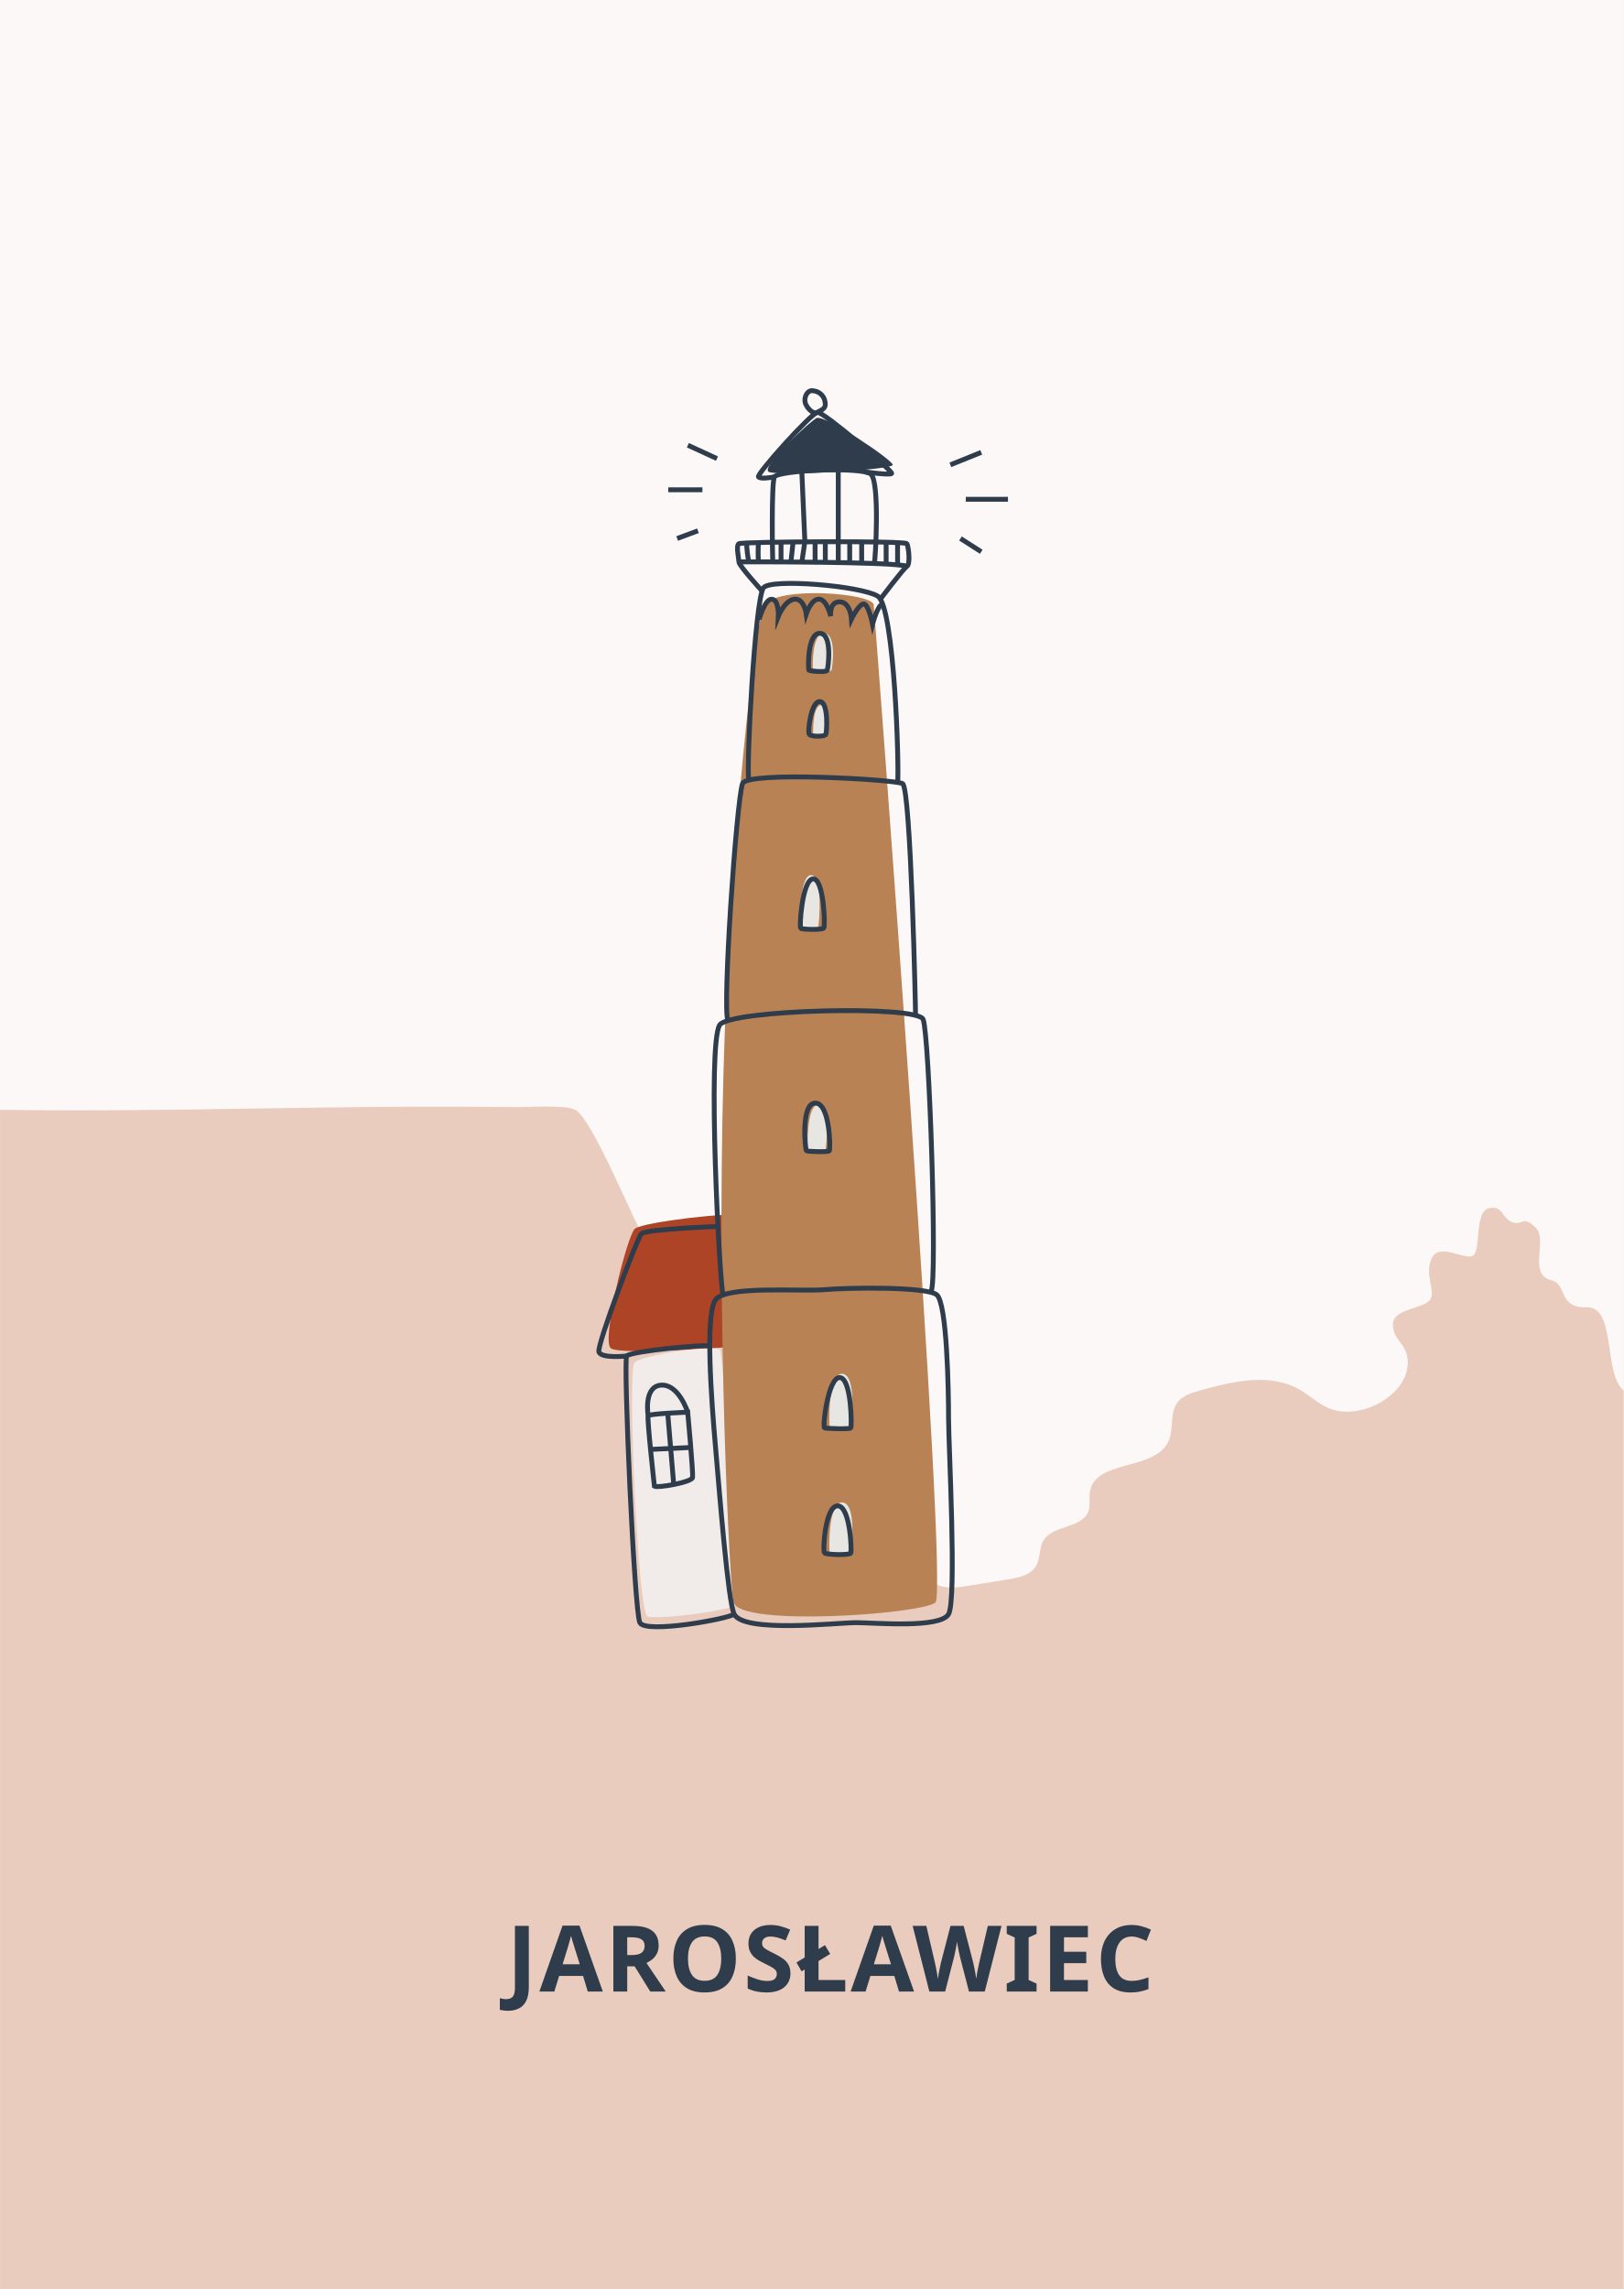
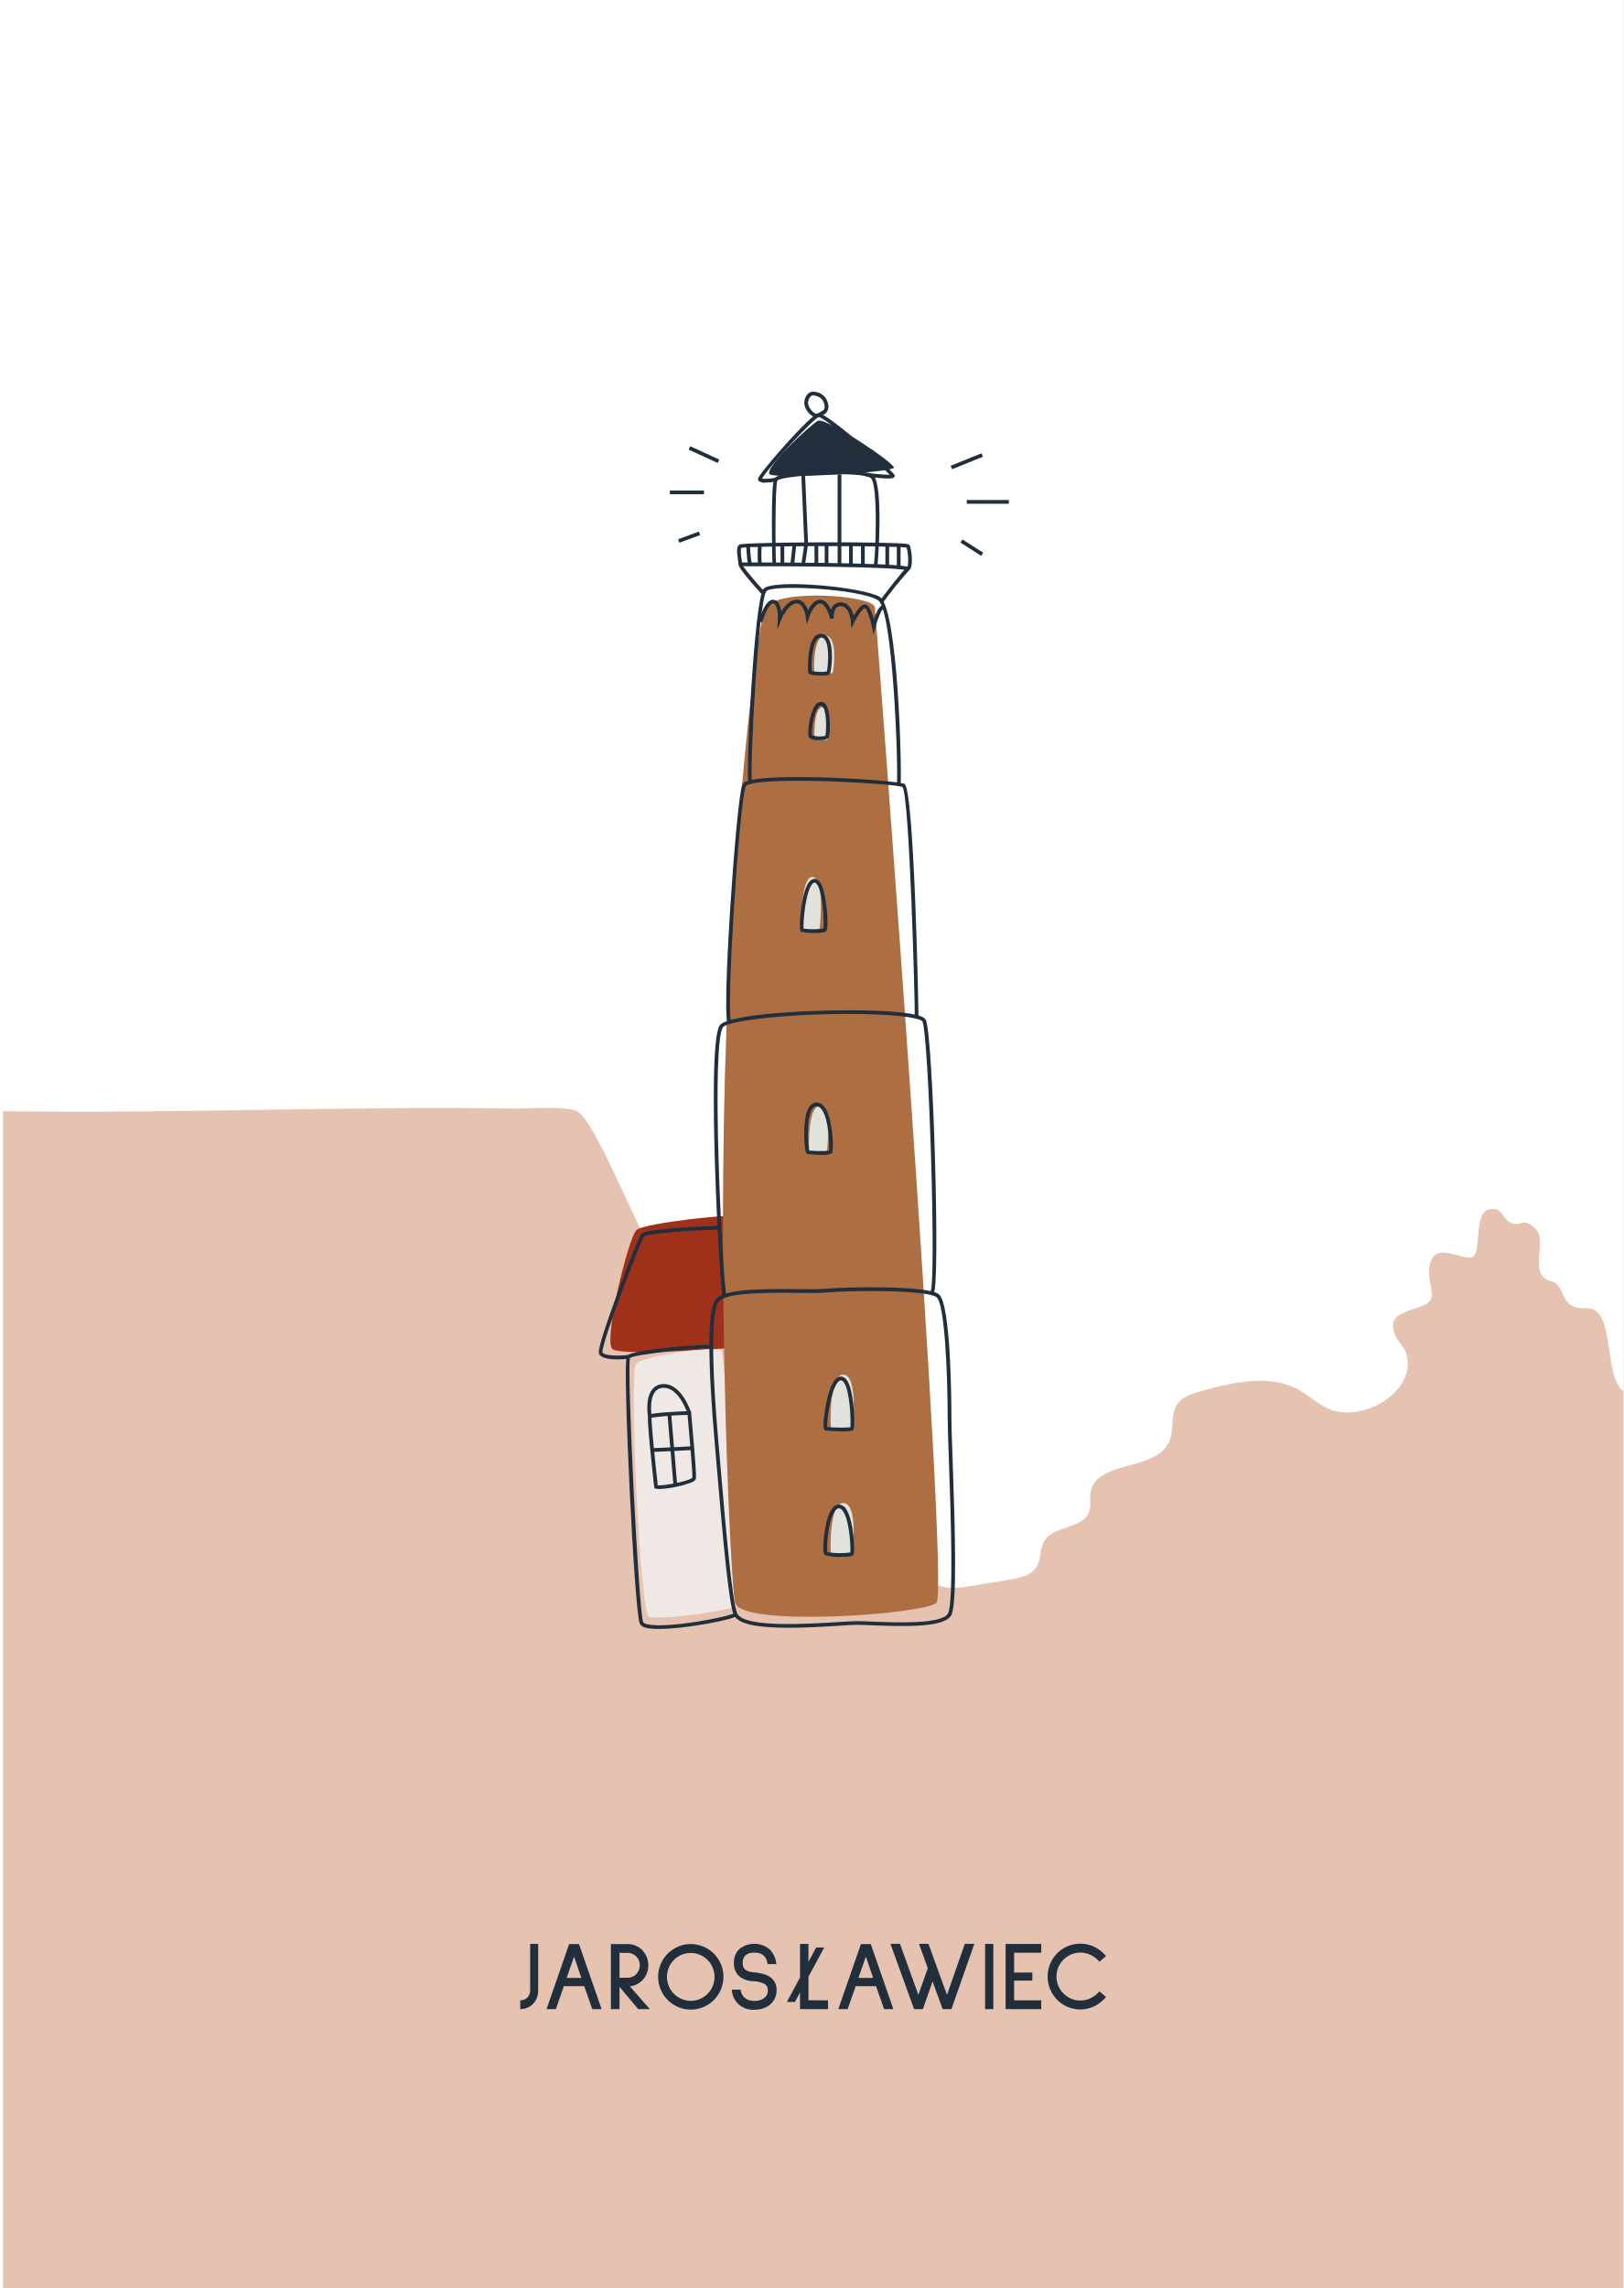
- <svg xmlns="http://www.w3.org/2000/svg" width="300.383" height="423.397" viewBox="0 0 300.383 423.397">
-   <g id="SLIDER" transform="translate(2211 -4457.603)">
-     <g id="_7_JARO" data-name="7 JARO" transform="translate(-2025.194 3951.938)">
-       <g id="Group_141" data-name="Group 141" transform="translate(-185.805 505.665)">
-         <rect id="Rectangle_34" data-name="Rectangle 34" width="300.383" height="423.397" fill="#fcf8f7" />
+ <svg xmlns="http://www.w3.org/2000/svg" width="352" height="496.004" viewBox="0 0 352 496.004">
+   <g id="_7" data-name="7" transform="translate(9954 -13343)">
+     <rect id="Rectangle_275" data-name="Rectangle 275" width="352" height="496" transform="translate(-9954 13343)" fill="#fff" />
+     <g id="jaroslawiec" transform="translate(-12695.499 13010.063)">
+       <path id="Path_2664" data-name="Path 2664" d="M3085.444,592.807c6.5-.266,3.554,14.275,8.055,18.033V805.205H2742.157V550.092c40.114.526,71.374-1.108,111.487-.582,2.551.033,10.7-.577,12.977.582,3.708,1.89,12.266,23.442,15.754,29.412,3.775,6.464,6.017.524,12.589,4.108,23.55,12.843,38.377,37.762,46.095,63.452.541,1.8,1.118,3.715,2.538,4.946,2.141,1.858,5.352,1.511,8.151,1.055l8.69-1.413c2.225-.362,4.734-.909,5.882-2.848.986-1.663.635-3.869,1.624-5.53,2.046-3.43,8.377-2.571,9.729-6.329.487-1.353.088-2.864.331-4.28,1.193-6.985,14.087-4.409,17-10.868,1.183-2.626.2-6.008,1.9-8.335,1.124-1.54,3.1-2.145,4.939-2.655,7.086-1.969,15.061-3.845,21.46-.222,2.112,1.2,3.9,2.932,6.109,3.945,7.237,3.324,18.79-3.357,17.234-11.168-.574-2.878-3.194-3.751-3.069-7s6.614-3.245,7.987-5.117-1.248-5.366.374-8.985,7.239.5,8.987-.624.249-9.485,3.369-10.233,2.778,2.091,5.024,2.964,2.4-1.529,5.148,1.217-1.887,10.155,3.494,11.419C3081.227,587.772,3079.328,593.056,3085.444,592.807Z" transform="translate(0 23.736)" fill="#e6c2b0" />
+       <g id="Group_466" data-name="Group 466" transform="translate(2854.318 754.29)">
+         <path id="Path_2665" data-name="Path 2665" d="M2837.174,715.133a2.108,2.108,0,0,0,1.541-.595,2,2,0,0,0,.605-1.487V702.915h1.742V713.05a4.166,4.166,0,0,1-.287,1.551,4.109,4.109,0,0,1-.8,1.275,3.772,3.772,0,0,1-1.254.861,3.911,3.911,0,0,1-1.551.308Z" transform="translate(-2837.174 -702.851)" fill="#212e3b" />
+         <path id="Path_2666" data-name="Path 2666" d="M2851.921,717.042l-1.742-4.972h-4.419l-1.741,4.972H2842l4.907-14.109h2.126l4.907,14.109Zm-3.952-11.368-1.615,4.611h3.208Z" transform="translate(-2836.303 -702.848)" fill="#212e3b" />
+         <path id="Path_2667" data-name="Path 2667" d="M2862.26,717.042h-2.507l-4.058-4.823v4.823h-1.87V702.933h3.633a4.379,4.379,0,0,1,3.187,1.339,4.833,4.833,0,0,1,.956,1.5,4.844,4.844,0,0,1,.042,3.453,4.425,4.425,0,0,1-.85,1.4,4.633,4.633,0,0,1-1.3,1.009,4.221,4.221,0,0,1-1.551.478Zm-6.566-12.2v5.4h1.764a2.514,2.514,0,0,0,1.02-.214,2.7,2.7,0,0,0,.85-.573,2.828,2.828,0,0,0,.563-.871,2.693,2.693,0,0,0,.2-1.041,2.639,2.639,0,0,0-1.615-2.486,2.533,2.533,0,0,0-1.02-.212Z" transform="translate(-2834.17 -702.848)" fill="#212e3b" />
+         <path id="Path_2668" data-name="Path 2668" d="M2866.845,716.606a6.863,6.863,0,0,1-2.263-1.54,7.129,7.129,0,0,1-1.53-2.284,7.144,7.144,0,0,1-.01-5.482,7.118,7.118,0,0,1,1.539-2.285,7.208,7.208,0,0,1,2.263-1.529,6.847,6.847,0,0,1,2.732-.552,6.919,6.919,0,0,1,2.741.552,7.13,7.13,0,0,1,3.8,3.8,6.935,6.935,0,0,1,.551,2.74,7.015,7.015,0,0,1-.551,2.753,7.113,7.113,0,0,1-3.8,3.814,7.116,7.116,0,0,1-5.472.011Zm.744-11.347a5.147,5.147,0,0,0-1.667,1.117,5.149,5.149,0,0,0-1.508,3.653,5.238,5.238,0,0,0,.4,2.03,5.146,5.146,0,0,0,9.52,0,5.239,5.239,0,0,0,.4-2.03,5.173,5.173,0,0,0-7.151-4.77Z" transform="translate(-2832.604 -702.848)" fill="#212e3b" />
+         <path id="Path_2669" data-name="Path 2669" d="M2883.345,705.917a2.324,2.324,0,0,0-.946-.839,3.367,3.367,0,0,0-1.434-.266,2.682,2.682,0,0,0-2.017.616,2.153,2.153,0,0,0-.554,1.594,2.343,2.343,0,0,0,.17.967,1.465,1.465,0,0,0,.51.606,3.554,3.554,0,0,0,1.678.467,11.736,11.736,0,0,1,2.008.329,5.393,5.393,0,0,1,1.434.606,3.355,3.355,0,0,1,1.551,3.06,3.742,3.742,0,0,1-.319,1.53,4.135,4.135,0,0,1-2.5,2.274,5.9,5.9,0,0,1-1.923.319,4.572,4.572,0,0,1-4.972-4.336l.041-.02h1.87a2.784,2.784,0,0,0,.765,1.679,3.16,3.16,0,0,0,2.231.765,3.362,3.362,0,0,0,2.126-.616,1.937,1.937,0,0,0,.786-1.594,2.3,2.3,0,0,0-.118-.776,1.3,1.3,0,0,0-.436-.584,5.38,5.38,0,0,0-2.7-.7,4.879,4.879,0,0,1-3.06-1.169,3.7,3.7,0,0,1-1.041-2.8,4,4,0,0,1,1.126-2.953,5.152,5.152,0,0,1,6.757.149,5.326,5.326,0,0,1,1.317,3.06h-1.912A3.276,3.276,0,0,0,2883.345,705.917Z" transform="translate(-2830.162 -702.858)" fill="#212e3b" />
+         <path id="Path_2670" data-name="Path 2670" d="M2895.076,715.133v1.912H2889v-3.612l-1.1,2.06h-1.741L2889,710.2v-7.288h1.829V706.8l1.678-3.123h1.741l-3.419,6.352v5.1Z" transform="translate(-2828.337 -702.851)" fill="#212e3b" />
+         <path id="Path_2671" data-name="Path 2671" d="M2905.525,717.042l-1.742-4.972h-4.419l-1.742,4.972H2895.6l4.907-14.109h2.126l4.907,14.109Zm-3.951-11.368-1.615,4.611h3.207Z" transform="translate(-2826.632 -702.848)" fill="#212e3b" />
+         <path id="Path_2672" data-name="Path 2672" d="M2918.4,717.048H2916.5l-2.188-6.013-2.1,6.013H2910.3l-5.121-14.151h2.061l3.995,11.07,2.041-5.8-1.912-5.269h2.061l1.87,5.184,2.146,5.886,3.866-11.07h2.062Z" transform="translate(-2824.904 -702.855)" fill="#212e3b" />
+         <path id="Path_2673" data-name="Path 2673" d="M2922.567,717.045v-14.13h1.785v14.13Z" transform="translate(-2821.766 -702.851)" fill="#212e3b" />
+         <path id="Path_2674" data-name="Path 2674" d="M2926.329,717.045v-14.13h7.733v1.912h-5.885v4.292h3.953v1.742h-3.953v4.271h5.885v1.912Z" transform="translate(-2821.087 -702.851)" fill="#212e3b" />
+         <path id="Path_2675" data-name="Path 2675" d="M2938.407,716.586a6.947,6.947,0,0,1-2.275-1.55,7.165,7.165,0,0,1-1.53-2.273,6.994,6.994,0,0,1-.552-2.762,7.117,7.117,0,0,1,4.357-6.587,7.054,7.054,0,0,1,5.758.128,7.645,7.645,0,0,1,2.55,2.018l-1.446,1.232a5.309,5.309,0,0,0-4.122-2,5.011,5.011,0,0,0-1.987.4,5.286,5.286,0,0,0-2.794,2.794,5.2,5.2,0,0,0,0,4.016,5.286,5.286,0,0,0,2.794,2.794,5.011,5.011,0,0,0,1.987.4,5.309,5.309,0,0,0,4.122-2l1.446,1.232a7.882,7.882,0,0,1-2.562,2.018,7.02,7.02,0,0,1-5.746.126Z" transform="translate(-2819.694 -702.861)" fill="#212e3b" />
      </g>
-       <path id="Path_1146" data-name="Path 1146" d="M107.691,655.591c5.56-.227,3.039,12.207,6.886,15.42V837.184H-185.8V619.072c34.295.452,61.021-.947,95.316-.5,2.181.029,9.151-.494,11.094.5,3.17,1.617,10.488,20.043,13.469,25.148,3.228,5.525,5.144.446,10.764,3.511,20.134,10.98,32.811,32.284,39.408,54.25a8.62,8.62,0,0,0,2.17,4.228c1.831,1.588,4.576,1.292,6.97.9L.816,705.9c1.9-.308,4.048-.777,5.03-2.435.842-1.421.543-3.308,1.388-4.727,1.749-2.934,7.162-2.2,8.318-5.411.417-1.158.076-2.45.283-3.662,1.02-5.97,12.045-3.769,14.533-9.291,1.011-2.246.171-5.137,1.622-7.126.96-1.317,2.651-1.834,4.222-2.272,6.059-1.682,12.876-3.286,18.347-.189,1.807,1.023,3.337,2.508,5.222,3.373,6.189,2.842,16.066-2.87,14.736-9.548-.49-2.46-2.731-3.208-2.624-5.983s5.654-2.775,6.828-4.375-1.067-4.587.319-7.681,6.189.426,7.683-.533.214-8.111,2.881-8.75,2.373,1.787,4.3,2.533,2.054-1.307,4.4,1.042-1.613,8.682,2.989,9.762C104.085,651.287,102.463,655.805,107.691,655.591Z" transform="translate(0 91.879)" fill="#e9ccbd" />
-       <text id="JAROSŁAWIEC" transform="translate(-40.578 874.04)" fill="#2e3c4b" font-size="17" font-family="SulphurPoint-Bold, Sulphur Point" font-weight="700" letter-spacing="0.025em">
-         <tspan x="-51.493" y="0">JAROSŁAWIEC</tspan>
-       </text>
-       <g id="jarosławiec_kolor" data-name="jarosławiec kolor" transform="translate(-73.209 582.952)">
-         <path id="Path_1147" data-name="Path 1147" d="M-98.407,548.271c1.874-.374,13.923,7.746,14.008,8.681s-21.368,2.145-22.961,1.292S-99.231,548.436-98.407,548.271Z" transform="translate(136.963 -548.258)" fill="#2e3c4b" />
-         <path id="Path_1148" data-name="Path 1148" d="M-118.883,632.07c1.492-1.243,18.592-3.23,19.3-2.361s2.167,23.781.831,24-22.809,1.838-24.6.474S-120.372,633.313-118.883,632.07Z" transform="translate(123.753 -482.086)" fill="#ae4426" />
-         <path id="Path_1149" data-name="Path 1149" d="M-120.954,645.837c.916-1.462,15.407-3.6,15.9-2.361s4.349,45.505,3.355,46.844-15.064,3.045-16.812,2.4S-122.23,647.873-120.954,645.837Z" transform="translate(125.701 -471.002)" fill="#f1ece9" />
-         <path id="Path_1150" data-name="Path 1150" d="M-104.324,568.266c2.849-3.511,20-2.1,20.23,0s14,182.42,11.426,184.567-35.966,4.536-37.336,0c-.713-2.359-3.166-51.147-1.876-97.975C-110.691,611.67-105.85,570.146-104.324,568.266Z" transform="translate(133.124 -533.701)" fill="#b98255" />
-         <g id="Group_142" data-name="Group 142" transform="translate(35.466 39.857)">
-           <path id="Path_1151" data-name="Path 1151" d="M-99.474,577.053c.171-.461,1.016-6.723-1.348-6.828s-2.17,6.583-2.063,6.788S-99.646,577.514-99.474,577.053Z" transform="translate(105.24 -570.223)" fill="#e7e6e2" />
-           <path id="Path_1152" data-name="Path 1152" d="M-100.408,583.41c.123-.4.733-5.77-.973-5.861s-1.564,5.651-1.488,5.826S-100.531,583.806-100.408,583.41Z" transform="translate(105.267 -564.257)" fill="#e7e6e2" />
-           <path id="Path_1153" data-name="Path 1153" d="M-100.908,604.566c.163-.655.969-9.541-1.283-9.691s-2.067,9.345-1.963,9.635S-101.071,605.221-100.908,604.566Z" transform="translate(104.208 -550.145)" fill="#e7e6e2" />
-           <path id="Path_1154" data-name="Path 1154" d="M-100.166,626.654c.163-.566.969-8.236-1.283-8.365s-2.067,8.066-1.965,8.316S-100.329,627.218-100.166,626.654Z" transform="translate(104.811 -531.073)" fill="#e7e6e2" />
-           <path id="Path_1155" data-name="Path 1155" d="M-97.308,655.525c.2-.662,1.158-9.666-1.535-9.817s-2.47,9.467-2.346,9.76S-97.5,656.189-97.308,655.525Z" transform="translate(106.614 -508.739)" fill="#e7e6e2" />
-           <path id="Path_1156" data-name="Path 1156" d="M-97.308,668.135c.2-.628,1.158-9.171-1.535-9.314s-2.47,8.982-2.346,9.261S-97.5,668.765-97.308,668.135Z" transform="translate(106.614 -498.058)" fill="#e7e6e2" />
+       <g id="jarosławiec_kolor" data-name="jarosławiec kolor" transform="translate(2873.856 424.115)">
+         <path id="Path_2676" data-name="Path 2676" d="M2893.561,423.169c2.192-.438,16.285,9.06,16.386,10.153s-24.995,2.508-26.859,1.511S2892.6,423.363,2893.561,423.169Z" transform="translate(-2848.464 -423.155)" fill="#212e3b" />
+         <path id="Path_2677" data-name="Path 2677" d="M2859.422,572.228c1.745-1.453,21.746-3.779,22.572-2.761s2.536,27.816.972,28.077-26.677,2.15-28.776.554S2857.678,573.681,2859.422,572.228Z" transform="translate(-2853.725 -396.8)" fill="#9f311b" />
+         <path id="Path_2678" data-name="Path 2678" d="M2858.5,596.881c1.073-1.711,18.022-4.215,18.6-2.761s5.087,53.223,3.924,54.79-17.619,3.563-19.663,2.8S2857.009,599.261,2858.5,596.881Z" transform="translate(-2852.949 -392.385)" fill="#efe8e5" />
+         <path id="Path_2679" data-name="Path 2679" d="M2883.679,457.786c3.333-4.107,23.39-2.455,23.663,0s16.373,213.365,13.362,215.878-42.067,5.3-43.668,0c-.835-2.76-3.7-59.823-2.195-114.6C2876.23,508.553,2881.9,459.985,2883.679,457.786Z" transform="translate(-2849.993 -417.357)" fill="#ad6e42" />
+         <g id="Group_467" data-name="Group 467" transform="translate(41.481 46.619)">
+           <path id="Path_2680" data-name="Path 2680" d="M2895.2,470.635c.2-.539,1.19-7.863-1.577-7.986s-2.537,7.7-2.412,7.94S2895,471.173,2895.2,470.635Z" transform="translate(-2888.455 -462.648)" fill="#e3e1dc" />
+           <path id="Path_2681" data-name="Path 2681" d="M2894.128,482.673c.146-.463.858-6.747-1.138-6.854s-1.831,6.609-1.74,6.815S2893.983,483.136,2894.128,482.673Z" transform="translate(-2888.444 -460.271)" fill="#e3e1dc" />
+           <path id="Path_2682" data-name="Path 2682" d="M2892.726,518.3c.192-.766,1.133-11.16-1.5-11.335s-2.417,10.928-2.3,11.27S2892.535,519.069,2892.726,518.3Z" transform="translate(-2888.866 -454.651)" fill="#e3e1dc" />
+           <path id="Path_2683" data-name="Path 2683" d="M2894.058,558.849c.192-.66,1.133-9.631-1.5-9.782s-2.417,9.433-2.3,9.727S2893.867,559.51,2894.058,558.849Z" transform="translate(-2888.626 -447.055)" fill="#e3e1dc" />
+           <path id="Path_2684" data-name="Path 2684" d="M2898.792,609.846c.229-.774,1.355-11.306-1.794-11.482s-2.888,11.073-2.746,11.417S2898.563,610.622,2898.792,609.846Z" transform="translate(-2887.907 -438.16)" fill="#e3e1dc" />
+           <path id="Path_2685" data-name="Path 2685" d="M2898.792,632.834c.229-.735,1.355-10.725-1.794-10.893s-2.888,10.5-2.746,10.831S2898.563,633.571,2898.792,632.834Z" transform="translate(-2887.907 -433.906)" fill="#e3e1dc" />
        </g>
      </g>
-       <g id="jarosławiec-2" data-name="jarosławiec" transform="translate(-75.021 577.925)">
-         <path id="Path_1157" data-name="Path 1157" d="M-108.922,697.274c1.773,3.546,19.055,1.575,22.52,1.575s15.6,1.12,17.138-1.575,0-31.188,0-36.193-.269-21.343-2.194-22.883-16.5-1.33-20.738-.945-18.267-.815-20.192,1.88-.769,18.44,0,27.124S-110.078,694.964-108.922,697.274Z" transform="translate(133.965 -470.966)" fill="none" stroke="#2e3c4b" stroke-miterlimit="10" stroke-width="0.9" />
-         <path id="Path_1158" data-name="Path 1158" d="M-111.35,661.283c-.666-2.486-2.943-46.078-.631-49.929,1.7-2.842,36.485-3.756,37.641-1.062s2.646,48.3,1.492,50.3" transform="translate(134.329 -494.012)" fill="none" stroke="#2e3c4b" stroke-miterlimit="10" stroke-width="0.9" />
-         <path id="Path_1159" data-name="Path 1159" d="M-111.48,629.936c-1.054-2.087,1.546-40.377,2.7-43.843.778-2.339,28.055-.769,29.6,0s2.441,42.517,2.41,42.874" transform="translate(135.362 -513.416)" fill="none" stroke="#2e3c4b" stroke-miterlimit="10" stroke-width="0.9" />
-         <path id="Path_1160" data-name="Path 1160" d="M-109.427,601.525c-.483-2.562,1.156-33.246,2.7-35.556,1.209-1.813,18.1-.387,21.176,1.539s3.981,31.834,3.658,34.654" transform="translate(137.164 -529.485)" fill="none" stroke="#2e3c4b" stroke-miterlimit="10" stroke-width="0.9" />
-         <path id="Path_1161" data-name="Path 1161" d="M-106.067,570s-4.291-4.705-4.291-5.378-.577-2.983,0-3.369,30.8-.577,31.092,0,.675,3.763,0,4.191-4.917,6.074-4.917,6.074" transform="translate(136.267 -532.947)" fill="none" stroke="#2e3c4b" stroke-miterlimit="10" stroke-width="0.9" />
-         <path id="Path_1162" data-name="Path 1162" d="M-106.957,570.62c-.1-.776-.288-14.825.287-15.761.762-1.236,16.173-1.923,17.841-.512s.86,15.745.633,16.645" transform="translate(139.156 -538.911)" fill="none" stroke="#2e3c4b" stroke-miterlimit="10" stroke-width="0.9" />
-         <path id="Path_1163" data-name="Path 1163" d="M-105.52,559.635s-2.566.514-2.95,0,9.753-11.807,10.909-11.936,14.01,10.92,13.732,11.3-5.024-.292-5.024-.292" transform="translate(138.005 -543.688)" fill="none" stroke="#2e3c4b" stroke-miterlimit="10" stroke-width="0.9" />
-         <path id="Path_1164" data-name="Path 1164" d="M-102.154,545.521a2.391,2.391,0,0,1,2.141,2.052c.261,1.285-.6,1.4-1.406,1.925s-2.183-1.025-2.31-1.989S-103.222,545.263-102.154,545.521Z" transform="translate(141.863 -545.488)" fill="none" stroke="#2e3c4b" stroke-miterlimit="10" stroke-width="0.9" />
-         <path id="Path_1165" data-name="Path 1165" d="M-110.474,562.942s28.878-.087,31.092.822" transform="translate(136.382 -531.272)" fill="none" stroke="#2e3c4b" stroke-miterlimit="10" stroke-width="0.9" />
-         <path id="Path_1166" data-name="Path 1166" d="M-109.684,561.012a21.653,21.653,0,0,0,.4,3.5" transform="translate(137.025 -532.842)" fill="none" stroke="#2e3c4b" stroke-miterlimit="10" stroke-width="0.9" />
-         <path id="Path_1167" data-name="Path 1167" d="M-108.453,561.012a28.422,28.422,0,0,0,0,3.5" transform="translate(137.978 -532.842)" fill="none" stroke="#2e3c4b" stroke-miterlimit="10" stroke-width="0.9" />
-         <line id="Line_573" data-name="Line 573" y2="3.513" transform="translate(33.706 28.17)" fill="none" stroke="#2e3c4b" stroke-miterlimit="10" stroke-width="0.9" />
-         <line id="Line_574" data-name="Line 574" x1="0.384" y2="3.523" transform="translate(35.536 28.17)" fill="none" stroke="#2e3c4b" stroke-miterlimit="10" stroke-width="0.9" />
-         <line id="Line_575" data-name="Line 575" y2="4.144" transform="translate(40.008 27.937)" fill="none" stroke="#2e3c4b" stroke-miterlimit="10" stroke-width="0.9" />
-         <line id="Line_576" data-name="Line 576" y2="3.731" transform="translate(41.898 27.937)" fill="none" stroke="#2e3c4b" stroke-miterlimit="10" stroke-width="0.9" />
-         <line id="Line_577" data-name="Line 577" y2="3.895" transform="translate(46.412 27.942)" fill="none" stroke="#2e3c4b" stroke-miterlimit="10" stroke-width="0.9" />
-         <line id="Line_578" data-name="Line 578" y2="4.124" transform="translate(48.626 27.956)" fill="none" stroke="#2e3c4b" stroke-miterlimit="10" stroke-width="0.9" />
-         <line id="Line_579" data-name="Line 579" y2="3.911" transform="translate(53.15 28.17)" fill="none" stroke="#2e3c4b" stroke-miterlimit="10" stroke-width="0.9" />
-         <line id="Line_580" data-name="Line 580" y2="4.323" transform="translate(55.267 28.17)" fill="none" stroke="#2e3c4b" stroke-miterlimit="10" stroke-width="0.9" />
-         <path id="Path_1168" data-name="Path 1168" d="M-104.054,553.761l.56,12.925-.56,3.772" transform="translate(141.611 -538.749)" fill="none" stroke="#2e3c4b" stroke-miterlimit="10" stroke-width="0.9" />
-         <path id="Path_1169" data-name="Path 1169" d="M-100.341,553.761v17.068" transform="translate(144.636 -538.748)" fill="none" stroke="#2e3c4b" stroke-miterlimit="10" stroke-width="0.9" />
-         <path id="Path_1170" data-name="Path 1170" d="M-101.966,692.495c-1.156.9-16.429,3.665-17.456,1.575s-3.079-48.421-2.437-49.319,15.369-2.313,15.375-1.8" transform="translate(127.009 -466.188)" fill="none" stroke="#2e3c4b" stroke-miterlimit="10" stroke-width="0.9" />
-         <path id="Path_1171" data-name="Path 1171" d="M-102.72,630.688s-13.419.475-14.188,1.374-8.214,20.535-7.83,21.818,5.135.771,5.135.771" transform="translate(124.752 -476.088)" fill="none" stroke="#2e3c4b" stroke-miterlimit="10" stroke-width="0.9" />
-         <path id="Path_1172" data-name="Path 1172" d="M-118.552,663.316s-1.412-12.665-1.156-13.05,7.316-.642,7.316-.642,1.027,11.167.9,12.065S-117.912,663.66-118.552,663.316Z" transform="translate(128.835 -460.665)" fill="none" stroke="#2e3c4b" stroke-miterlimit="10" stroke-width="0.9" />
-         <path id="Path_1173" data-name="Path 1173" d="M-119.669,652.517s-.922-5.391,2.363-5.649,4.954,5.006,4.954,5.006" transform="translate(128.796 -462.916)" fill="none" stroke="#2e3c4b" stroke-miterlimit="10" stroke-width="0.9" />
-         <line id="Line_581" data-name="Line 581" x2="1.131" y2="13.373" transform="translate(12.726 188.959)" fill="none" stroke="#2e3c4b" stroke-miterlimit="10" stroke-width="0.9" />
-         <line id="Line_582" data-name="Line 582" y1="0.359" x2="7.442" transform="translate(9.566 195.479)" fill="none" stroke="#2e3c4b" stroke-miterlimit="10" stroke-width="0.9" />
-         <path id="Path_1174" data-name="Path 1174" d="M-101.676,667.9c.41.3,4.627.441,4.839,0s-.105-8.733-2.421-8.733S-102.086,667.6-101.676,667.9Z" transform="translate(143.444 -452.889)" fill="none" stroke="#2e3c4b" stroke-miterlimit="10" stroke-width="0.9" />
-         <path id="Path_1175" data-name="Path 1175" d="M-101.688,655.4c.452.123,4.627.28,4.839,0s.136-9.205-2.027-9.311S-102.14,655.28-101.688,655.4Z" transform="translate(143.457 -463.539)" fill="none" stroke="#2e3c4b" stroke-miterlimit="10" stroke-width="0.9" />
-         <path id="Path_1176" data-name="Path 1176" d="M-103.445,626.943c.234.122,3.981.274,4.226,0s.152-8.835-2.584-8.835S-103.677,626.822-103.445,626.943Z" transform="translate(141.853 -486.333)" fill="none" stroke="#2e3c4b" stroke-miterlimit="10" stroke-width="0.9" />
-         <path id="Path_1177" data-name="Path 1177" d="M-104.128,604.413c.31.185,3.947.334,4.259-.08s-.007-9.28-2.005-9.071S-104.438,604.23-104.128,604.413Z" transform="translate(141.486 -504.947)" fill="none" stroke="#2e3c4b" stroke-miterlimit="10" stroke-width="0.9" />
-         <path id="Path_1178" data-name="Path 1178" d="M-100.242,583.358c.26-.265.586-6.07-1.042-6.175s-2.285,5.416-2,6S-100.5,583.623-100.242,583.358Z" transform="translate(142.189 -519.672)" fill="none" stroke="#2e3c4b" stroke-miterlimit="10" stroke-width="0.9" />
-         <path id="Path_1179" data-name="Path 1179" d="M-99.91,577.053c.171-.461,1.016-6.723-1.348-6.828s-2.17,6.583-2.063,6.788S-100.082,577.514-99.91,577.053Z" transform="translate(142.163 -525.339)" fill="none" stroke="#2e3c4b" stroke-miterlimit="10" stroke-width="0.9" />
-         <line id="Line_583" data-name="Line 583" y1="2.307" x2="5.713" transform="translate(65.034 11.413)" fill="none" stroke="#2e3c4b" stroke-miterlimit="10" stroke-width="0.9" />
-         <line id="Line_584" data-name="Line 584" x2="7.801" transform="translate(67.891 20.092)" fill="none" stroke="#2e3c4b" stroke-miterlimit="10" stroke-width="0.9" />
-         <line id="Line_585" data-name="Line 585" x2="3.845" y2="2.459" transform="translate(66.902 27.344)" fill="none" stroke="#2e3c4b" stroke-miterlimit="10" stroke-width="0.9" />
-         <line id="Line_586" data-name="Line 586" x1="5.384" y1="2.473" transform="translate(16.472 10.093)" fill="none" stroke="#2e3c4b" stroke-miterlimit="10" stroke-width="0.9" />
-         <path id="Path_1180" data-name="Path 1180" d="M-111.356,555.592h-6.316" transform="translate(130.519 -537.257)" fill="none" stroke="#2e3c4b" stroke-miterlimit="10" stroke-width="0.9" />
-         <line id="Line_587" data-name="Line 587" x1="3.845" y2="1.428" transform="translate(14.495 25.915)" fill="none" stroke="#2e3c4b" stroke-miterlimit="10" stroke-width="0.9" />
-         <path id="Path_1181" data-name="Path 1181" d="M-85.484,567.7c-.922-.221-1.934,3.665-1.934,3.665s-.811-4.028-1.758-3.736-2.143,2.784-2.143,2.784-.2-3.148-2.19-3.17-1.655,2.658-1.655,2.658-.677-3.078-2.138-3.161-2.384,2.722-2.384,2.722-.4-2.93-2.2-2.711-2.967,3.15-2.967,3.15.14-3-1.172-3.15-2.39,3.747-2.39,3.747" transform="translate(138.061 -528.175)" fill="none" stroke="#2e3c4b" stroke-miterlimit="10" stroke-width="0.9" />
+       <g id="jarosławiec" transform="translate(2871.34 417.83)">
+         <path id="Path_2686" data-name="Path 2686" d="M2889.047,656.131c-5.957,0-10.75-.6-11.8-2.7h0c-1.093-2.185-2.342-15.951-3.633-31.084-.171-2-.326-3.819-.461-5.34-1.669-18.826-1.643-29.591.074-32,1.739-2.431,10.522-2.348,17.566-2.287,2.662.024,4.961.045,6.344-.08,4.431-.4,22.1-.764,24.547,1.192,2.587,2.07,2.717,22.922,2.717,27.08,0,1.44.111,4.552.249,8.492.563,15.974,1,31.761-.3,34.043-1.469,2.57-9.344,2.468-17.274,2.145-1.292-.053-2.378-.1-3.124-.1-.78,0-2.18.087-3.954.2C2896.294,655.932,2892.478,656.131,2889.047,656.131Zm-11.073-3.06c1.549,3.1,15.344,2.233,21.976,1.819,1.786-.111,3.2-.2,4-.2.752,0,1.852.045,3.156.1,5.31.215,15.192.619,16.539-1.738,1.3-2.272.581-22.658.195-33.612-.138-3.947-.248-7.066-.248-8.52,0-9.854-.644-25.03-2.417-26.448-2-1.6-18.221-1.539-23.966-1.019-1.421.13-3.74.11-6.424.084-6.135-.058-15.408-.141-16.9,1.948-.9,1.262-2.091,7.027.074,31.454.135,1.522.291,3.341.462,5.343.911,10.683,2.437,28.563,3.55,30.79Z" transform="translate(-2847.926 -388.149)" fill="#212e3b" />
+         <path id="Path_2687" data-name="Path 2687" d="M2874.662,593.486c-.405-1.516-1.263-15.054-1.687-28.7-.382-12.3-.52-27.5.994-30.02,1.723-2.872,25.8-3.815,36.9-3.062,7.256.492,7.686,1.494,7.848,1.871,1.573,3.671,3.12,56.779,1.722,59.193l-.7-.406c1.238-2.19-.363-55.194-1.766-58.467-.04-.094-.586-.936-7.157-1.382-14.655-.992-35.026.8-36.15,2.671-1.086,1.81-1.407,12.59-.878,29.576.414,13.354,1.274,27.067,1.661,28.511Z" transform="translate(-2847.781 -397.327)" fill="#212e3b" />
+         <path id="Path_2688" data-name="Path 2688" d="M2875.335,541.933c-.872-1.729.215-19.759.569-25.245.72-11.134,1.829-24.128,2.57-26.347a1.409,1.409,0,0,1,.89-.771c4.919-2.036,32.6-.309,34.292.537,2.153,1.077,3.081,50.073,3.042,50.543l-.807-.066c.082-2.675-1.135-47.907-2.657-49.8-1.525-.748-28.955-2.366-33.555-.471-.386.161-.436.279-.437.28-1.5,4.513-4.271,48.814-3.182,50.97Z" transform="translate(-2847.37 -405.058)" fill="#212e3b" />
+         <path id="Path_2689" data-name="Path 2689" d="M2912.092,496.908l-.8-.092c.37-3.217-.785-38.077-4.09-40.143-4-2.5-23.172-3.493-24.218-1.921-1.765,2.648-3.633,38.409-3.092,41.289l-.8.15c-.579-3.07,1.3-39.02,3.213-41.889,1.589-2.39,21.791-.524,25.321,1.683C2911.553,458.44,2912.437,493.907,2912.092,496.908Z" transform="translate(-2846.651 -411.45)" fill="#212e3b" />
+         <path id="Path_2690" data-name="Path 2690" d="M2908.647,458.593l-.648-.486c.837-1.113,5.05-6.688,5.857-7.2.441-.312.23-3.336-.09-4.247-2.414-.462-34.224-.423-35.9.059a7.79,7.79,0,0,0,.131,2.487,8.985,8.985,0,0,1,.119,1.081c.113.509,2.586,3.467,4.913,6.018l-.6.545c-1.913-2.1-5.123-5.742-5.123-6.563a9.086,9.086,0,0,0-.111-.967c-.238-1.666-.357-2.878.291-3.311.889-.59,34.388-.694,36.575-.112a.556.556,0,0,1,.378.268c.352.7.941,4.735-.144,5.425A84.165,84.165,0,0,0,2908.647,458.593Z" transform="translate(-2847.009 -412.836)" fill="#212e3b" />
+         <path id="Path_2691" data-name="Path 2691" d="M2906.249,453.238l-.786-.2c.383-1.507,1.054-17.655-.608-19.06-1.946-1.647-19.319-.593-20.267.511-.525,1.025-.454,16.739-.273,18.162l-.8.1c-.019-.15-.427-17.364.393-18.7.185-.3.68-.66,2.947-1.022,5.026-.8,16.774-1.159,18.526.323C2907.626,435.264,2906.448,452.449,2906.249,453.238Z" transform="translate(-2845.856 -415.211)" fill="#212e3b" />
+         <path id="Path_2692" data-name="Path 2692" d="M2882.434,436.847a1.927,1.927,0,0,1-1.5-.433.6.6,0,0,1-.016-.609c.639-1.472,11.342-13.808,13.054-14l.044,0c1.905,0,15.793,12.281,16.39,13.316l.134.229-.134.31c-.139.19-.464.634-6.259-.179l.112-.8a43.274,43.274,0,0,0,5.149.472c-2.113-2.323-13.994-12.376-15.375-12.537-1.17.319-11.3,11.335-12.314,13.373a9.089,9.089,0,0,0,2.911-.212l.159.794A12.864,12.864,0,0,1,2882.434,436.847Z" transform="translate(-2846.317 -417.113)" fill="#212e3b" />
+         <path id="Path_2693" data-name="Path 2693" d="M2892.055,423.456a1.612,1.612,0,0,1-.68-.164,4.006,4.006,0,0,1-2-2.638,2.85,2.85,0,0,1,.808-2.381,1.653,1.653,0,0,1,1.53-.393h0a3.2,3.2,0,0,1,2.807,2.715,1.928,1.928,0,0,1-1.3,2.37c-.17.092-.348.189-.524.3A1.174,1.174,0,0,1,2892.055,423.456Zm-.754-4.816a.835.835,0,0,0-.572.235,2.065,2.065,0,0,0-.549,1.672,3.226,3.226,0,0,0,1.535,2.01.563.563,0,0,0,.546.031c.195-.125.391-.233.58-.335.717-.387,1.074-.582.889-1.5-.25-1.226-.805-1.753-2.2-2.089h0A1.016,1.016,0,0,0,2891.3,418.64Z" transform="translate(-2844.781 -417.83)" fill="#212e3b" />
+         <path id="Path_2694" data-name="Path 2694" d="M2913.813,450.953c-2.061-.848-26.827-.956-36.211-.931l0-.81c1.374,0,33.888-.091,36.522.992Z" transform="translate(-2846.901 -412.168)" fill="#212e3b" />
+         <path id="Path_2695" data-name="Path 2695" d="M2879.546,450.586c-.418,0-.608,0-.869-4.473l.81-.047a30.647,30.647,0,0,0,.385,3.9l-.326.133Z" transform="translate(-2846.707 -412.735)" fill="#212e3b" />
+         <path id="Path_2696" data-name="Path 2696" d="M2880.856,450.251a33.157,33.157,0,0,1-.006-4.183l.81.041a31.241,31.241,0,0,0-.006,4Z" transform="translate(-2846.328 -412.735)" fill="#212e3b" />
+         <rect id="Rectangle_429" data-name="Rectangle 429" width="0.809" height="4.108" transform="translate(39.415 33.354)" fill="#212e3b" />
+         <rect id="Rectangle_430" data-name="Rectangle 430" width="4.145" height="0.809" transform="matrix(0.108, -0.994, 0.994, 0.108, 41.558, 37.431)" fill="#212e3b" />
+         <rect id="Rectangle_431" data-name="Rectangle 431" width="0.809" height="4.846" transform="translate(46.786 33.081)" fill="#212e3b" />
+         <rect id="Rectangle_432" data-name="Rectangle 432" width="0.809" height="4.364" transform="translate(48.997 33.081)" fill="#212e3b" />
+         <rect id="Rectangle_433" data-name="Rectangle 433" width="0.809" height="4.556" transform="translate(54.277 33.088)" fill="#212e3b" />
+         <rect id="Rectangle_434" data-name="Rectangle 434" width="0.809" height="4.824" transform="translate(56.867 33.104)" fill="#212e3b" />
+         <rect id="Rectangle_435" data-name="Rectangle 435" width="0.809" height="4.574" transform="translate(62.158 33.354)" fill="#212e3b" />
+         <rect id="Rectangle_436" data-name="Rectangle 436" width="0.809" height="5.056" transform="translate(64.634 33.354)" fill="#212e3b" />
+         <path id="Path_2697" data-name="Path 2697" d="M2889.606,452.638l-.8-.119.655-4.411-.658-15.041.809-.035.655,15.117Z" transform="translate(-2844.88 -415.087)" fill="#212e3b" />
+         <rect id="Rectangle_437" data-name="Rectangle 437" width="0.809" height="19.964" transform="translate(51.799 17.964)" fill="#212e3b" />
+         <path id="Path_2698" data-name="Path 2698" d="M2863.734,654.481a12.558,12.558,0,0,1-2.664-.225,2,2,0,0,1-1.466-.888c-1.182-2.4-3.816-56.706-2.819-58.1s17.354-2.631,18.351-2.315a.466.466,0,0,1,.366.445l-.81.006.405,0-.205.323c-1.086-.355-16.1,1.116-17.429,2.008-.693,3.021,1.916,55.341,2.867,57.279.043.083.213.292.923.456,4.27.984,17.849-1.637,18.881-2.44l.5.64C2879.52,652.53,2869.452,654.481,2863.734,654.481Z" transform="translate(-2850.697 -386.241)" fill="#212e3b" />
+         <path id="Path_2699" data-name="Path 2699" d="M2855.628,599.988c-1.734,0-3.688-.248-4.01-1.323-.288-.962,2.06-7.7,4.081-13.185,1.674-4.541,4.553-12.01,5.157-12.714.943-1.1,13.166-1.615,16.89-1.747l.027.81c-7.469.263-15.613.888-16.312,1.474-.792.964-9.362,23.438-9.064,25.141.21.694,3.051.877,5.571.6l.087.8A23.473,23.473,0,0,1,2855.628,599.988Z" transform="translate(-2851.594 -390.189)" fill="#212e3b" />
+         <path id="Path_2700" data-name="Path 2700" d="M2863.012,621.952a2.012,2.012,0,0,1-.815-.111l-.189-.1-.023-.213c-1.667-14.96-1.379-15.392-1.286-15.533.126-.186.418-.623,8.88-.93l.383-.015.035.382c.124,1.341,1.2,13.138,1.049,14.205-.058.4-.48.661-.793.819A23.263,23.263,0,0,1,2863.012,621.952Zm-.254-.793c1.329.128,7.066-.96,7.5-1.676.091-.68-.553-8.362-1.031-13.6a66.763,66.763,0,0,0-7.82.6C2861.352,607.817,2862.178,615.93,2862.758,621.158Z" transform="translate(-2849.965 -384.049)" fill="#212e3b" />
+         <path id="Path_2701" data-name="Path 2701" d="M2860.657,607.182c-.027-.159-.649-3.923.891-5.9a3.025,3.025,0,0,1,2.241-1.177c4.1-.323,6.126,5.873,6.21,6.137l-.772.244c-.019-.058-1.888-5.847-5.377-5.573a2.21,2.21,0,0,0-1.662.865c-1.322,1.7-.739,5.232-.733,5.268Z" transform="translate(-2849.985 -384.944)" fill="#212e3b" />
+         <rect id="Rectangle_438" data-name="Rectangle 438" width="0.81" height="15.697" transform="translate(14.876 221.454) rotate(-4.836)" fill="#212e3b" />
+         <rect id="Rectangle_439" data-name="Rectangle 439" width="8.715" height="0.81" transform="matrix(0.999, -0.048, 0.048, 0.999, 11.565, 229.062)" fill="#212e3b" />
+         <path id="Path_2702" data-name="Path 2702" d="M2896.643,633.575a9.969,9.969,0,0,1-3.483-.406h0c-.688-.509-.162-5.661.673-8.189.6-1.828,1.411-2.755,2.4-2.755a1.976,1.976,0,0,1,1.643,1.107c1.609,2.562,1.831,9.111,1.553,9.687a.864.864,0,0,1-.614.394A10.83,10.83,0,0,1,2896.643,633.575Zm-2.936-1.036a16.754,16.754,0,0,0,5,.067c.109-.845-.128-7.059-1.677-9.068-.553-.721-1.164-.669-1.73.17C2893.83,625.88,2893.512,631.607,2893.707,632.538Z" transform="translate(-2844.151 -380.95)" fill="#212e3b" />
+         <path id="Path_2703" data-name="Path 2703" d="M2897.088,610.606c-1.72,0-3.77-.2-3.8-.2h0c-.247-.068-.759-.21-.082-4.441.436-2.719,1.459-7.245,3.436-7.245h.064c.642.032,1.183.51,1.608,1.422,1.23,2.637,1.46,9.6,1.064,10.116C2899.176,610.523,2898.2,610.606,2897.088,610.606Zm1.6-.748Zm-4.992-.205a31.9,31.9,0,0,0,5.016.061c.135-1.21-.039-7.849-1.43-9.757a.873.873,0,0,0-.611-.43c-.213-.015-.492.164-.763.519C2894.314,602.149,2893.572,608.459,2893.692,609.652Z" transform="translate(-2844.146 -385.192)" fill="#212e3b" />
+         <path id="Path_2704" data-name="Path 2704" d="M2893.169,559.718a20.189,20.189,0,0,1-3.252-.219c-.656-.344-.79-6.03-.2-8.453.428-1.754,1.2-2.643,2.3-2.643.949,0,1.728.669,2.316,1.99,1.187,2.663,1.478,8.5,1.008,9.019A4.415,4.415,0,0,1,2893.169,559.718Zm1.513-.746Zm-4.273-.179a25.311,25.311,0,0,0,4.3.047c.127-1.061-.017-6.852-1.579-8.951-.644-.865-1.479-.918-2.041-.1C2889.721,551.784,2890.168,557.658,2890.409,558.792Z" transform="translate(-2844.782 -394.27)" fill="#212e3b" />
+         <path id="Path_2705" data-name="Path 2705" d="M2891.761,519.053a11.949,11.949,0,0,1-2.947-.274h0c-.683-.4.039-5.655.4-7.322.583-2.672,1.367-4.024,2.4-4.133.412-.04.973.1,1.482,1,1.321,2.331,1.718,9.606,1.229,10.257C2894.057,518.937,2892.928,519.053,2891.761,519.053Zm-2.415-.949a15.945,15.945,0,0,0,4.314-.024c.188-.99-.088-7.923-1.466-9.654-.255-.321-.433-.3-.5-.3-.253.027-.488.3-.641.531C2889.691,510.709,2889.212,516.911,2889.346,518.1Z" transform="translate(-2844.929 -401.683)" fill="#212e3b" />
+         <path id="Path_2706" data-name="Path 2706" d="M2892.426,483.11a7.078,7.078,0,0,1-1.043-.068c-.642-.1-1.032-.307-1.191-.628-.363-.731.143-4.985,1.29-6.71a1.6,1.6,0,0,1,1.434-.888c.582.037,1.034.464,1.342,1.269.71,1.853.6,6.164.14,6.64h0A3.54,3.54,0,0,1,2892.426,483.11Zm.412-7.486c-.192,0-.394.139-.6.416-1.119,1.494-1.489,5.549-1.315,6.023a5.194,5.194,0,0,0,2.865.1c.183-.72.391-4.783-.477-6.183-.21-.338-.388-.348-.447-.353Z" transform="translate(-2844.65 -407.548)" fill="#212e3b" />
+         <path id="Path_2707" data-name="Path 2707" d="M2893.217,471.377c-.845,0-2.833-.053-3.087-.538-.186-.356-.3-5.386,1.035-7.487a1.942,1.942,0,0,1,1.753-1.045,1.866,1.866,0,0,1,1.5.9c1.37,2.067.616,7.152.439,7.629h0c-.153.411-.725.5-1.262.534C2893.589,471.373,2893.444,471.377,2893.217,471.377Zm-2.361-1a9.717,9.717,0,0,0,3.262.107c.207-.81.685-5.26-.388-6.842a1.039,1.039,0,0,0-.849-.523,1.017,1.017,0,0,0-.851.42C2890.773,465.018,2890.777,469.4,2890.856,470.373Zm-.135-.045" transform="translate(-2844.661 -409.805)" fill="#212e3b" />
+         <rect id="Rectangle_440" data-name="Rectangle 440" width="7.207" height="0.811" transform="matrix(0.927, -0.375, 0.375, 0.927, 76.312, 16.08)" fill="#212e3b" />
+         <rect id="Rectangle_441" data-name="Rectangle 441" width="9.124" height="0.81" transform="translate(79.804 23.501)" fill="#212e3b" />
+         <rect id="Rectangle_442" data-name="Rectangle 442" width="0.81" height="5.339" transform="matrix(0.539, -0.843, 0.843, 0.539, 78.429, 32.729)" fill="#212e3b" />
+         <rect id="Rectangle_443" data-name="Rectangle 443" width="0.811" height="6.929" transform="translate(19.493 12.579) rotate(-65.324)" fill="#212e3b" />
+         <rect id="Rectangle_444" data-name="Rectangle 444" width="7.389" height="0.81" transform="translate(15.421 21.445)" fill="#212e3b" />
+         <rect id="Rectangle_445" data-name="Rectangle 445" width="4.798" height="0.81" transform="translate(17.208 32.005) rotate(-20.317)" fill="#212e3b" />
+         <path id="Path_2708" data-name="Path 2708" d="M2905.87,463.662l-.347-1.72c-.414-2.062-1.152-4-1.545-4.063-.641.2-1.707,1.9-2.256,3.043l-.668,1.393-.1-1.542c0-.033-.239-3.309-2.16-3.329h-.024a1.286,1.286,0,0,0-1.018.407,3.394,3.394,0,0,0-.489,2.246l-.8.137c-.189-.856-.987-3.313-2.127-3.38l-.05,0c-1.117,0-2.078,2.145-2.33,2.907l-.546,1.649-.24-1.72c0-.031-.464-3.046-2.12-2.824-1.526.186-2.787,2.542-3.144,3.433l-.89,2.222.11-2.39c.046-1.021-.139-3.161-1.014-3.264-.8-.109-1.886,2.381-2.357,4.089l-.781-.216c.227-.818,1.445-4.894,3.233-4.677,1.111.13,1.518,1.431,1.662,2.54.648-1.064,1.709-2.373,3.083-2.54,1.546-.185,2.342,1.2,2.718,2.288.518-1.042,1.464-2.357,2.715-2.3,1.071.063,1.8,1.137,2.261,2.165a2.546,2.546,0,0,1,.5-.9,2.143,2.143,0,0,1,1.656-.679c1.736.018,2.461,1.668,2.759,2.866.546-.94,1.381-2.148,2.184-2.4a.829.829,0,0,1,.678.092c.673.4,1.207,1.895,1.538,3.092.542-1.638,1.343-3.354,2.318-3.107l-.189.787h.006c-.4.041-1.248,1.944-1.782,3.995Z" transform="translate(-2846.292 -410.935)" fill="#212e3b" />
      </g>
    </g>
  </g>
</svg>
